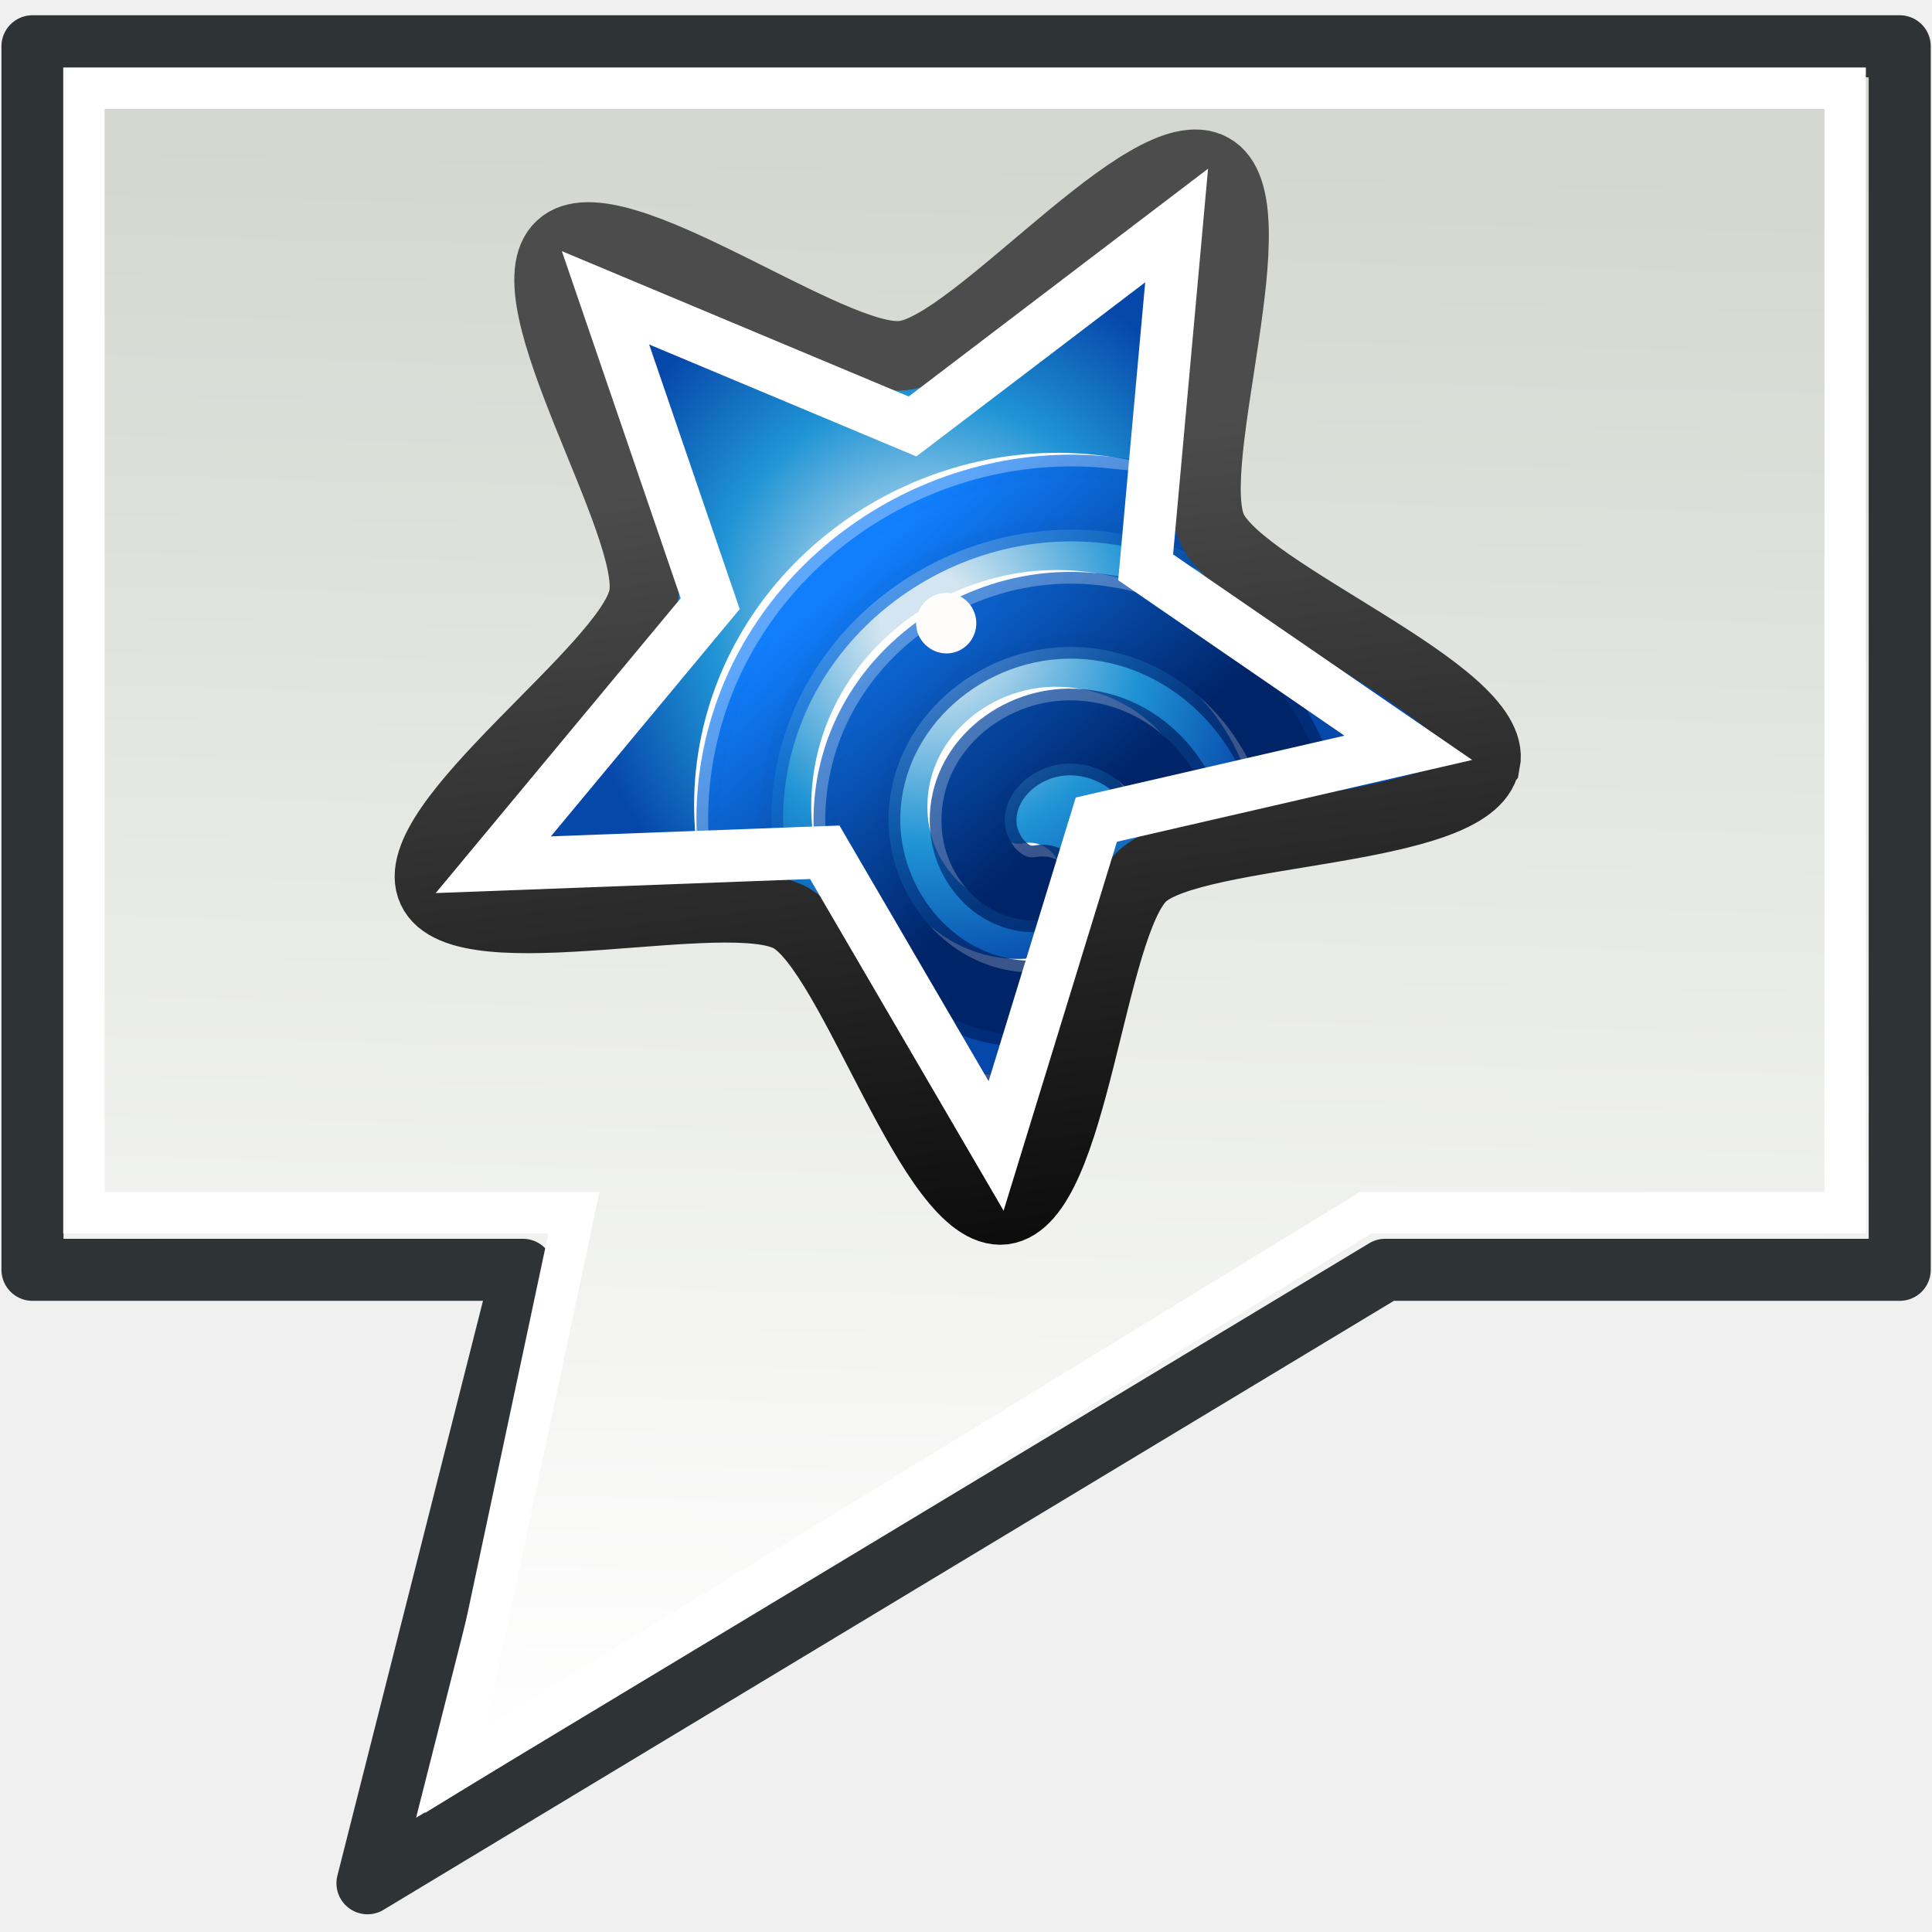
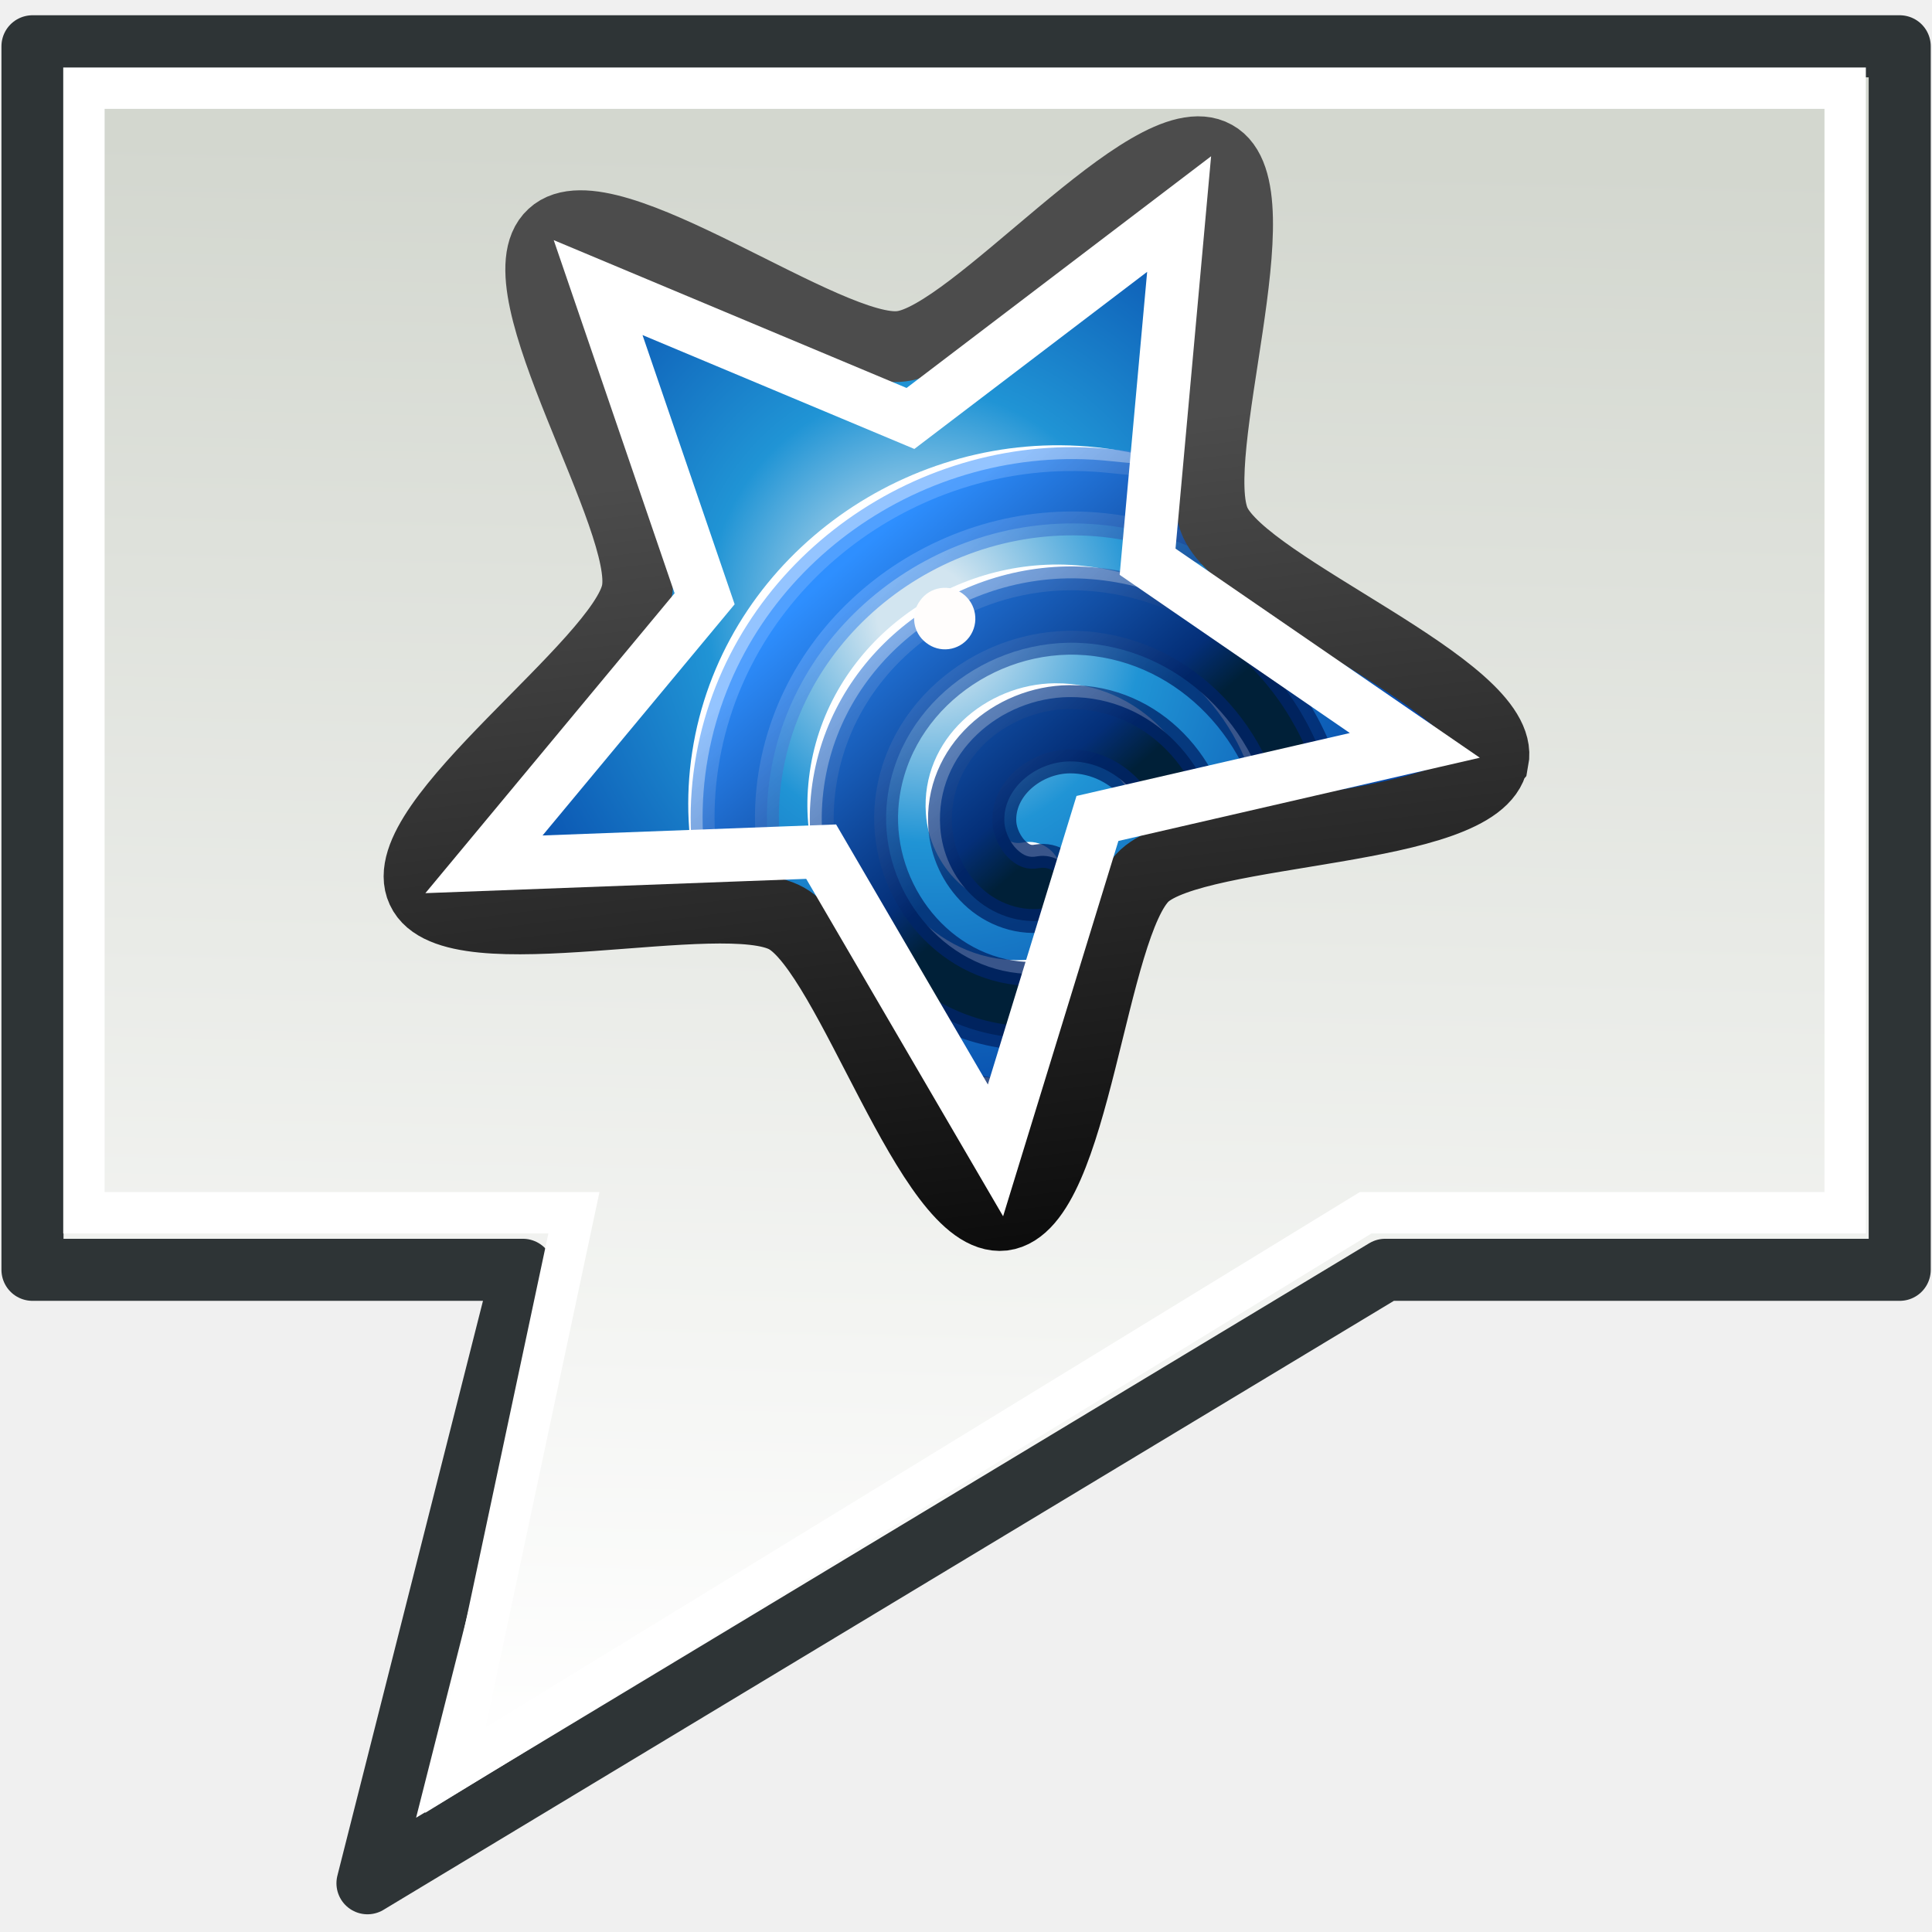
<svg xmlns="http://www.w3.org/2000/svg" xmlns:xlink="http://www.w3.org/1999/xlink" width="48" height="48">
  <defs>
    <linearGradient id="a">
      <stop offset="0" stop-color="#d3d7cf" />
      <stop offset="1" stop-color="#fff" />
    </linearGradient>
    <linearGradient xlink:href="#a" id="m" x1="23.201" x2="22.741" y1="3.505" y2="26.46" gradientTransform="matrix(1.573 0 0 1.73278 -19.974 -2.401)" gradientUnits="userSpaceOnUse" />
-     <linearGradient xlink:href="#c" id="q" x1="5.83" x2="12.91" y1="6.7" y2="13.2" gradientUnits="userSpaceOnUse" />
-     <linearGradient id="c">
+     <linearGradient id="b">
      <stop offset="0" stop-color="#4c4c4c" />
      <stop offset="1" stop-color="#0d0d0d" />
    </linearGradient>
-     <linearGradient id="j">
+     <linearGradient id="g">
      <stop offset=".086" stop-color="#d2e5f0" />
      <stop offset=".393" stop-color="#2094d5" />
-       <stop offset=".649" stop-color="#0647aa" />
+       <stop offset=".895" stop-color="#0647aa" />
    </linearGradient>
-     <linearGradient id="l">
-       <stop offset="0" stop-color="#002468" />
-       <stop offset="1" stop-color="#1180ff" />
+     <linearGradient xlink:href="#h" id="o" x1="-30.579" y1=".19" x2="-24.888" y2="7.677" gradientUnits="userSpaceOnUse" />
+     <linearGradient id="h">
+       <stop offset="0" stop-color="#002038" />
+       <stop offset=".15" stop-color="#042f78" />
+       <stop offset="1" stop-color="#2e8fff" />
    </linearGradient>
-     <linearGradient xlink:href="#k" id="p" x1="-30.579" y1=".19" x2="-24.888" y2="7.677" gradientUnits="userSpaceOnUse" />
-     <linearGradient id="k">
-       <stop offset="0" stop-color="#002468" stop-opacity=".776" />
-       <stop offset="1" stop-color="#107df9" stop-opacity=".675" />
+     <linearGradient xlink:href="#i" id="p" x1="-30.579" y1=".19" x2="-24.888" y2="7.677" gradientUnits="userSpaceOnUse" />
+     <linearGradient id="i">
+       <stop offset=".1" stop-color="#002468" stop-opacity=".776" />
+       <stop offset=".93" stop-color="#61a8ff" stop-opacity=".675" />
    </linearGradient>
-     <linearGradient xlink:href="#l" id="o" gradientUnits="userSpaceOnUse" x1="-30.579" y1=".19" x2="-24.888" y2="7.677" />
-     <radialGradient xlink:href="#j" id="n" cx="7.18" cy="8.2" r="6.59" fx="7.18" fy="8.2" gradientTransform="matrix(.9 .5558 -.5314 .8606 5.08 -2.85)" gradientUnits="userSpaceOnUse" />
+     <linearGradient xlink:href="#b" id="q" gradientUnits="userSpaceOnUse" x1="5.83" y1="6.7" x2="12.91" y2="13.2" />
+     <radialGradient xlink:href="#g" id="n" cx="7.18" cy="8.2" r="6.59" fx="7.18" fy="8.2" gradientTransform="matrix(.9 .5558 -.5314 .8606 5.08 -2.85)" gradientUnits="userSpaceOnUse" />
    <filter id="r" width="1" height="1" x="0" y="0" color-interpolation-filters="sRGB">
      <feGaussianBlur />
    </filter>
  </defs>
  <path d="M.807 1.15v30.398H12.99L9.13 46.789l25.286-15.241h12.782V1.15Z" style="marker:none" color="#000" overflow="visible" fill="url(#m)" fill-rule="evenodd" stroke="#2e3436" stroke-width="1.542" stroke-linejoin="round" />
  <path d="M2.085 2.191v27.94h12.174l-2.946 13.847L33.93 30.13h11.913V2.191Z" style="marker:none" color="#000" overflow="visible" fill="none" stroke="#fff" stroke-width="1.028" stroke-miterlimit="6" />
-   <text xml:space="preserve" x="4.052" y="11.815" style="line-height:0%;-inkscape-font-specification:Tahoma;text-align:start" font-weight="400" font-size="15.608" font-family="Tahoma" letter-spacing="0" word-spacing="0" stroke-width="1.301">
-     <tspan x="4.052" y="11.815" style="line-height:1.25"> </tspan>
-   </text>
-   <path fill="url(#n)" fill-rule="evenodd" d="M13.51 5.1c.44.77-2.18 2.89-2.29 3.76-.1.88 1.95 3.55 1.36 4.2-.6.64-3.43-1.19-4.3-1.02-.86.17-2.76 2.95-3.56 2.58-.8-.36.07-3.62-.36-4.39S.69 8.51.8 7.63c.1-.87 3.47-1.05 4.06-1.7.6-.64.51-4.01 1.38-4.18.86-.18 2.07 2.97 2.87 3.34s3.97-.76 4.4 0z" enable-background="accumulate" overflow="visible" style="marker:none" transform="matrix(1.5437 1.31895 -1.3221 1.54855 22.782 -6.76)" />
-   <path fill="#fff" fill-rule="evenodd" d="M28.308 14.033c-7.69-.055-14.695 5.67-15.511 13.566a14.3 14.3 0 0 0 .57 5.681l2.87.04a11.6 11.6 0 0 1-.761-5.446c.711-6.882 7.268-11.813 14.086-11.074a13.4 13.4 0 0 1 4.075 1.116 1.35 1.35 0 0 0 1.783-.673 1.35 1.35 0 0 0-.672-1.783 16.1 16.1 0 0 0-4.893-1.337 15 15 0 0 0-1.547-.09m-.344 4.996c-5.178.103-9.866 4.036-10.23 9.427-.332 4.9 3.297 9.563 8.386 9.823a8.1 8.1 0 0 0 3.194-.491l1.547-4.359a5.47 5.47 0 0 1-4.604 2.159c-3.49-.18-6.068-3.49-5.835-6.948.283-4.171 4.238-7.224 8.367-6.893 4.244.34 7.473 3.908 7.927 8.01l2.642-.57c-.697-5.218-4.833-9.685-10.351-10.126q-.525-.043-1.043-.032m.115 4.97c-2.868.025-5.624 2.325-5.404 5.456a4.38 4.38 0 0 0 1.341 2.865c.788.757 1.993 1.242 3.248.99a1.35 1.35 0 0 0 1.054-1.584 1.35 1.35 0 0 0-1.585-1.058c-.332.066-.568-.025-.848-.292a1.86 1.86 0 0 1-.522-1.111c-.1-1.407 1.294-2.56 2.738-2.572 2.113-.018 3.743 2.007 3.684 4.122l2.682-.577C34.24 26.942 31.621 23.97 28.08 24M18.77 37.244l3.043 5.169a13.4 13.4 0 0 0 3.435.801 13 13 0 0 0 2.136.027l1.006-2.841a10.2 10.2 0 0 1-2.88.131c-2.653-.258-4.987-1.487-6.74-3.287" color="#000" style="-inkscape-stroke:none" transform="translate(9.824 3.066)scale(.5832)" />
-   <path fill="url(#o)" fill-rule="evenodd" d="M-30.844 9.714c4.98.362 9.761-3.049 10.625-8.13a9.3 9.3 0 0 0-.128-3.705l-1.858-.147a7.5 7.5 0 0 1 .262 3.56c-.753 4.428-5.21 7.344-9.596 6.576a8.7 8.7 0 0 1-2.592-.896c-.426-.228-.4.143-.628.57s.103 1.15.53 1.377c.973.52 1.299.48 2.387.671q.499.088.998.124zm.435-3.222c3.359.153 6.563-2.196 7.028-5.673.423-3.16-1.73-6.335-5.016-6.72a5.3 5.3 0 0 0-2.09.183l-1.187 2.758A3.55 3.55 0 0 1-28.6-4.163c2.254.264 3.783 2.518 3.485 4.749-.36 2.69-3.052 4.5-5.713 4.11-2.735-.4-4.675-2.849-4.795-5.526l-1.736.257c.23 3.41 2.72 6.48 6.276 7q.338.05.674.065zm.137-3.225C-28.413 3.373-26.53 2-26.54-.038a2.85 2.85 0 0 0-.747-1.913c-.478-.524-1.238-.889-2.062-.779a.875.875 0 0 0 .232 1.734c.218-.029.367.04.537.225.17.186.29.494.291.742.005.916-.947 1.604-1.883 1.55-1.37-.078-2.34-1.459-2.212-2.827l-1.762.26c.008 2.145 1.578 4.182 3.874 4.313zm6.592-8.185-1.752-3.478a8.7 8.7 0 0 0-2.191-.665 8.4 8.4 0 0 0-1.383-.108l-.772 1.798a6.6 6.6 0 0 1 1.871.037c1.708.28 3.168 1.175 4.227 2.416z" color="#000" style="mix-blend-mode:normal" transform="rotate(176.25 -.559 11.047)scale(.8983)" stroke="url(#p)" stroke-width=".649" />
-   <path fill="none" stroke="url(#q)" stroke-width=".85" d="M13.51 5.1c.44.77-2.18 2.89-2.29 3.76-.1.88 1.95 3.55 1.36 4.2-.6.64-3.43-1.19-4.3-1.02-.86.17-2.76 2.95-3.56 2.58-.8-.36.07-3.62-.36-4.39S.69 8.51.8 7.63c.1-.87 3.47-1.05 4.06-1.7.6-.64.51-4.01 1.38-4.18.86-.18 2.07 2.97 2.87 3.34s3.97-.76 4.4 0z" enable-background="accumulate" overflow="visible" style="marker:none" transform="matrix(1.5437 1.31895 -1.3221 1.54855 22.782 -6.76)" />
-   <path fill="none" stroke="#fff" stroke-width="2.23" d="m43.15 26.6-13.29 3.06-4.27 13.9-7.3-12.51-14.12.53 9.24-11.12L8.95 7.43l13.08 5.48 11.25-8.56-1.32 14.56Z" enable-background="accumulate" overflow="visible" style="marker:none" transform="translate(9.824 3.066)scale(.5832)" />
-   <path fill="#fffdfc" fill-rule="evenodd" d="M8.5 7.99a.37.37 0 0 1-.38.37.37.37 0 0 1-.37-.37.37.37 0 0 1 .37-.38.38.38 0 0 1 .38.371" filter="url(#r)" transform="rotate(36.96 20.506 26.644)scale(1.99347)" />
+   <path fill="url(#n)" fill-rule="evenodd" d="M13.51 5.1c.44.77-2.18 2.89-2.29 3.76-.1.88 1.95 3.55 1.36 4.2-.6.64-3.43-1.19-4.3-1.02-.86.17-2.76 2.95-3.56 2.58-.8-.36.07-3.62-.36-4.39S.69 8.51.8 7.63c.1-.87 3.47-1.05 4.06-1.7.6-.64.51-4.01 1.38-4.18.86-.18 2.07 2.97 2.87 3.34s3.97-.76 4.4 0z" enable-background="accumulate" overflow="visible" style="marker:none" transform="matrix(1.57048 1.34182 -1.34503 1.5754 22.733 -7.26)" />
+   <path fill="#fff" fill-rule="evenodd" d="M28.308 14.033c-7.69-.055-14.695 5.67-15.511 13.566a14.3 14.3 0 0 0 .57 5.681l2.87.04a11.6 11.6 0 0 1-.761-5.446c.711-6.882 7.268-11.813 14.086-11.074a13.4 13.4 0 0 1 4.075 1.116 1.35 1.35 0 0 0 1.783-.673 1.35 1.35 0 0 0-.672-1.783 16.1 16.1 0 0 0-4.893-1.337 15 15 0 0 0-1.547-.09m-.344 4.996c-5.178.103-9.866 4.036-10.23 9.427-.332 4.9 3.297 9.563 8.386 9.823a8.1 8.1 0 0 0 3.194-.491l1.547-4.359a5.47 5.47 0 0 1-4.604 2.159c-3.49-.18-6.068-3.49-5.835-6.948.283-4.171 4.238-7.224 8.367-6.893 4.244.34 7.473 3.908 7.927 8.01l2.642-.57c-.697-5.218-4.833-9.685-10.351-10.126q-.525-.043-1.043-.032m.115 4.97c-2.868.025-5.624 2.325-5.404 5.456a4.38 4.38 0 0 0 1.341 2.865c.788.757 1.993 1.242 3.248.99a1.35 1.35 0 0 0 1.054-1.584 1.35 1.35 0 0 0-1.585-1.058c-.332.066-.568-.025-.848-.292a1.86 1.86 0 0 1-.522-1.111c-.1-1.407 1.294-2.56 2.738-2.572 2.113-.018 3.743 2.007 3.684 4.122l2.682-.577C34.24 26.942 31.621 23.97 28.08 24m-9.31 13.244 3.043 5.169a13.4 13.4 0 0 0 3.435.801 13 13 0 0 0 2.136.027L28.39 40.4a10.2 10.2 0 0 1-2.88.131c-2.653-.258-4.987-1.487-6.74-3.287" color="#000" style="-inkscape-stroke:none" transform="translate(9.55 2.737)scale(.5933)" />
+   <path fill="url(#o)" fill-rule="evenodd" d="M-30.844 9.714c4.98.362 9.761-3.049 10.625-8.13a9.3 9.3 0 0 0-.128-3.705l-1.858-.147a7.5 7.5 0 0 1 .262 3.56c-.753 4.428-5.21 7.344-9.596 6.576a8.7 8.7 0 0 1-2.592-.896c-.426-.228-.4.143-.628.57s.103 1.15.53 1.377c.973.52 1.299.48 2.387.671q.499.088.998.124zm.435-3.222c3.359.153 6.563-2.196 7.028-5.673.423-3.16-1.73-6.335-5.016-6.72a5.3 5.3 0 0 0-2.09.183l-1.187 2.758A3.55 3.55 0 0 1-28.6-4.163c2.254.264 3.783 2.518 3.485 4.749-.36 2.69-3.052 4.5-5.713 4.11-2.735-.4-4.675-2.849-4.795-5.526l-1.736.257c.23 3.41 2.72 6.48 6.276 7q.338.05.674.065zm.137-3.225C-28.413 3.373-26.53 2-26.54-.038a2.85 2.85 0 0 0-.747-1.913c-.478-.524-1.238-.889-2.062-.779a.875.875 0 0 0 .232 1.734c.218-.029.367.04.537.225.17.186.29.494.291.742.005.916-.947 1.604-1.883 1.55-1.37-.078-2.34-1.459-2.212-2.827l-1.762.26c.008 2.145 1.578 4.182 3.874 4.313zm6.592-8.185-1.752-3.478a8.7 8.7 0 0 0-2.191-.665 8.4 8.4 0 0 0-1.383-.108l-.772 1.798a6.6 6.6 0 0 1 1.871.037c1.708.28 3.168 1.175 4.227 2.416z" color="#000" style="mix-blend-mode:normal" transform="rotate(176.25 -.784 11.04)scale(.91387)" stroke="url(#p)" stroke-width=".649" />
+   <path fill="none" stroke="url(#q)" stroke-width=".85" d="M13.51 5.1c.44.77-2.18 2.89-2.29 3.76-.1.88 1.95 3.55 1.36 4.2-.6.64-3.43-1.19-4.3-1.02-.86.17-2.76 2.95-3.56 2.58-.8-.36.07-3.62-.36-4.39S.69 8.51.8 7.63c.1-.87 3.47-1.05 4.06-1.7.6-.64.51-4.01 1.38-4.18.86-.18 2.07 2.97 2.87 3.34s3.97-.76 4.4 0z" enable-background="accumulate" overflow="visible" style="marker:none" transform="matrix(1.57048 1.34182 -1.34503 1.5754 22.733 -7.26)" />
+   <path fill="none" stroke="#fff" stroke-width="2.23" d="m43.15 26.6-13.29 3.06-4.27 13.9-7.3-12.51-14.12.53 9.24-11.12L8.95 7.43l13.08 5.48 11.25-8.56-1.32 14.56Z" enable-background="accumulate" overflow="visible" style="marker:none" transform="translate(9.55 2.737)scale(.5933)" />
+   <path fill="#fffdfc" fill-rule="evenodd" d="M8.5 7.99a.37.37 0 0 1-.38.37.37.37 0 0 1-.37-.37.37.37 0 0 1 .37-.38.38.38 0 0 1 .38.371" filter="url(#r)" transform="rotate(36.96 21.212 26.25)scale(2.02804)" />
</svg>
